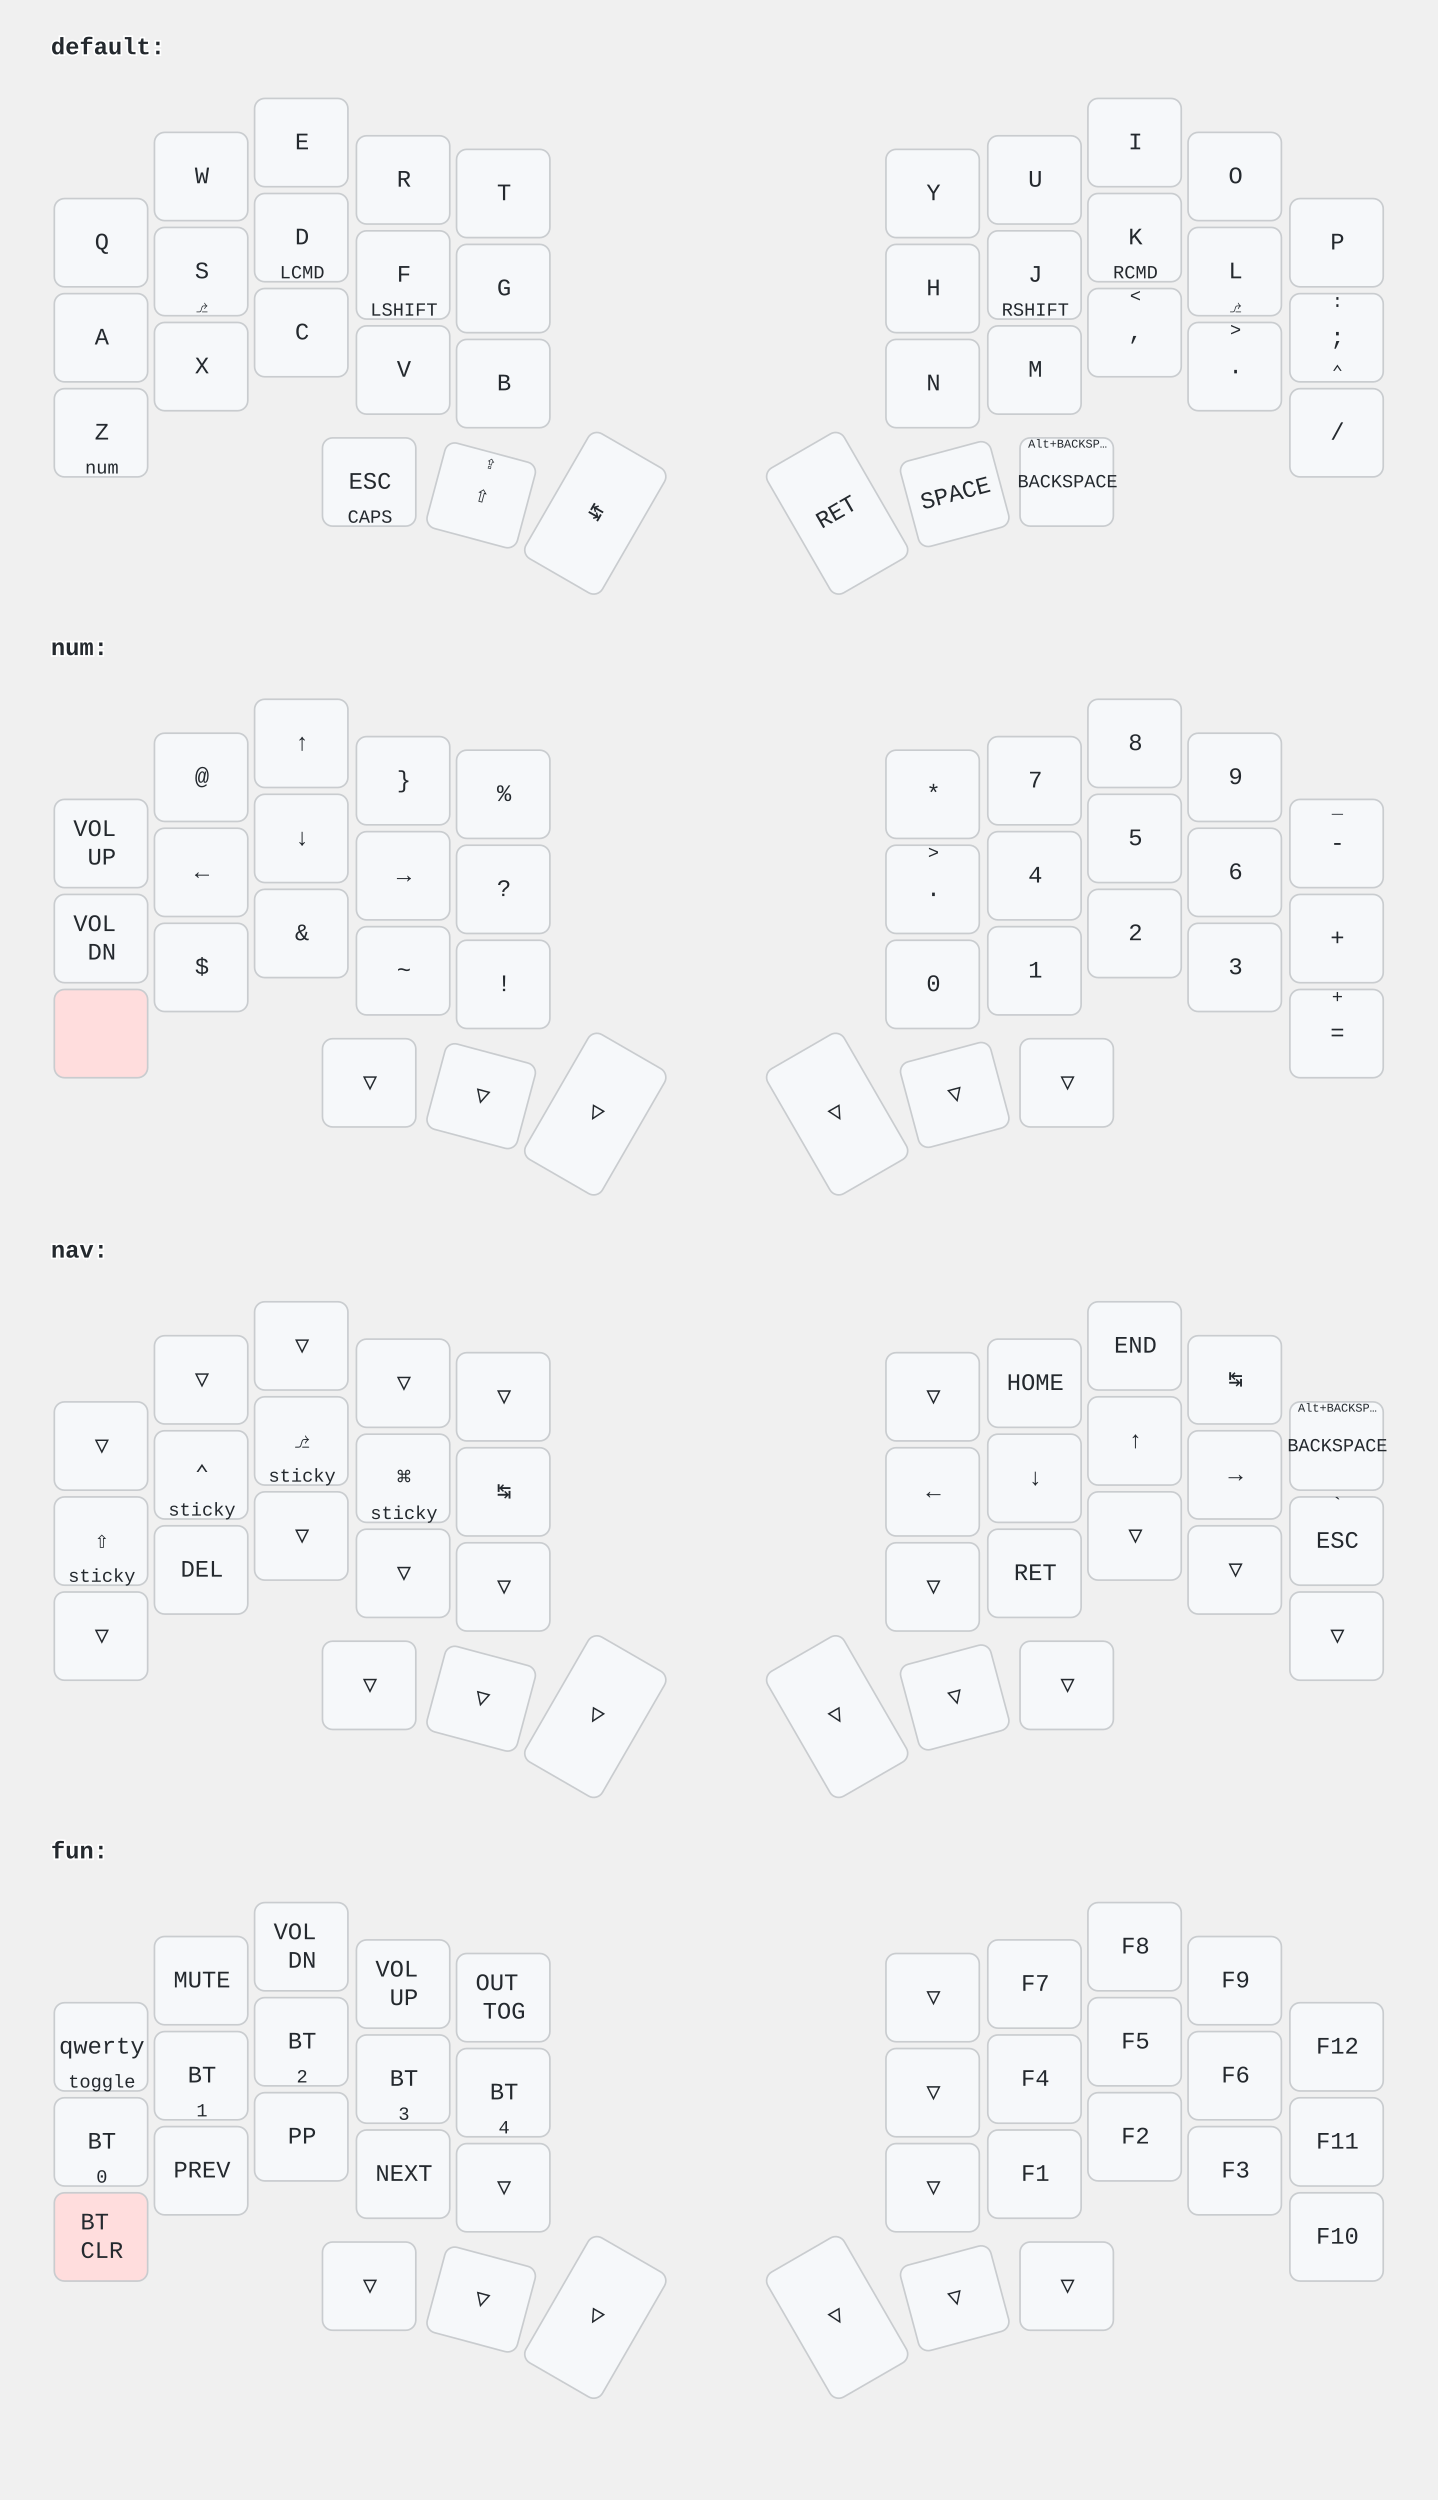
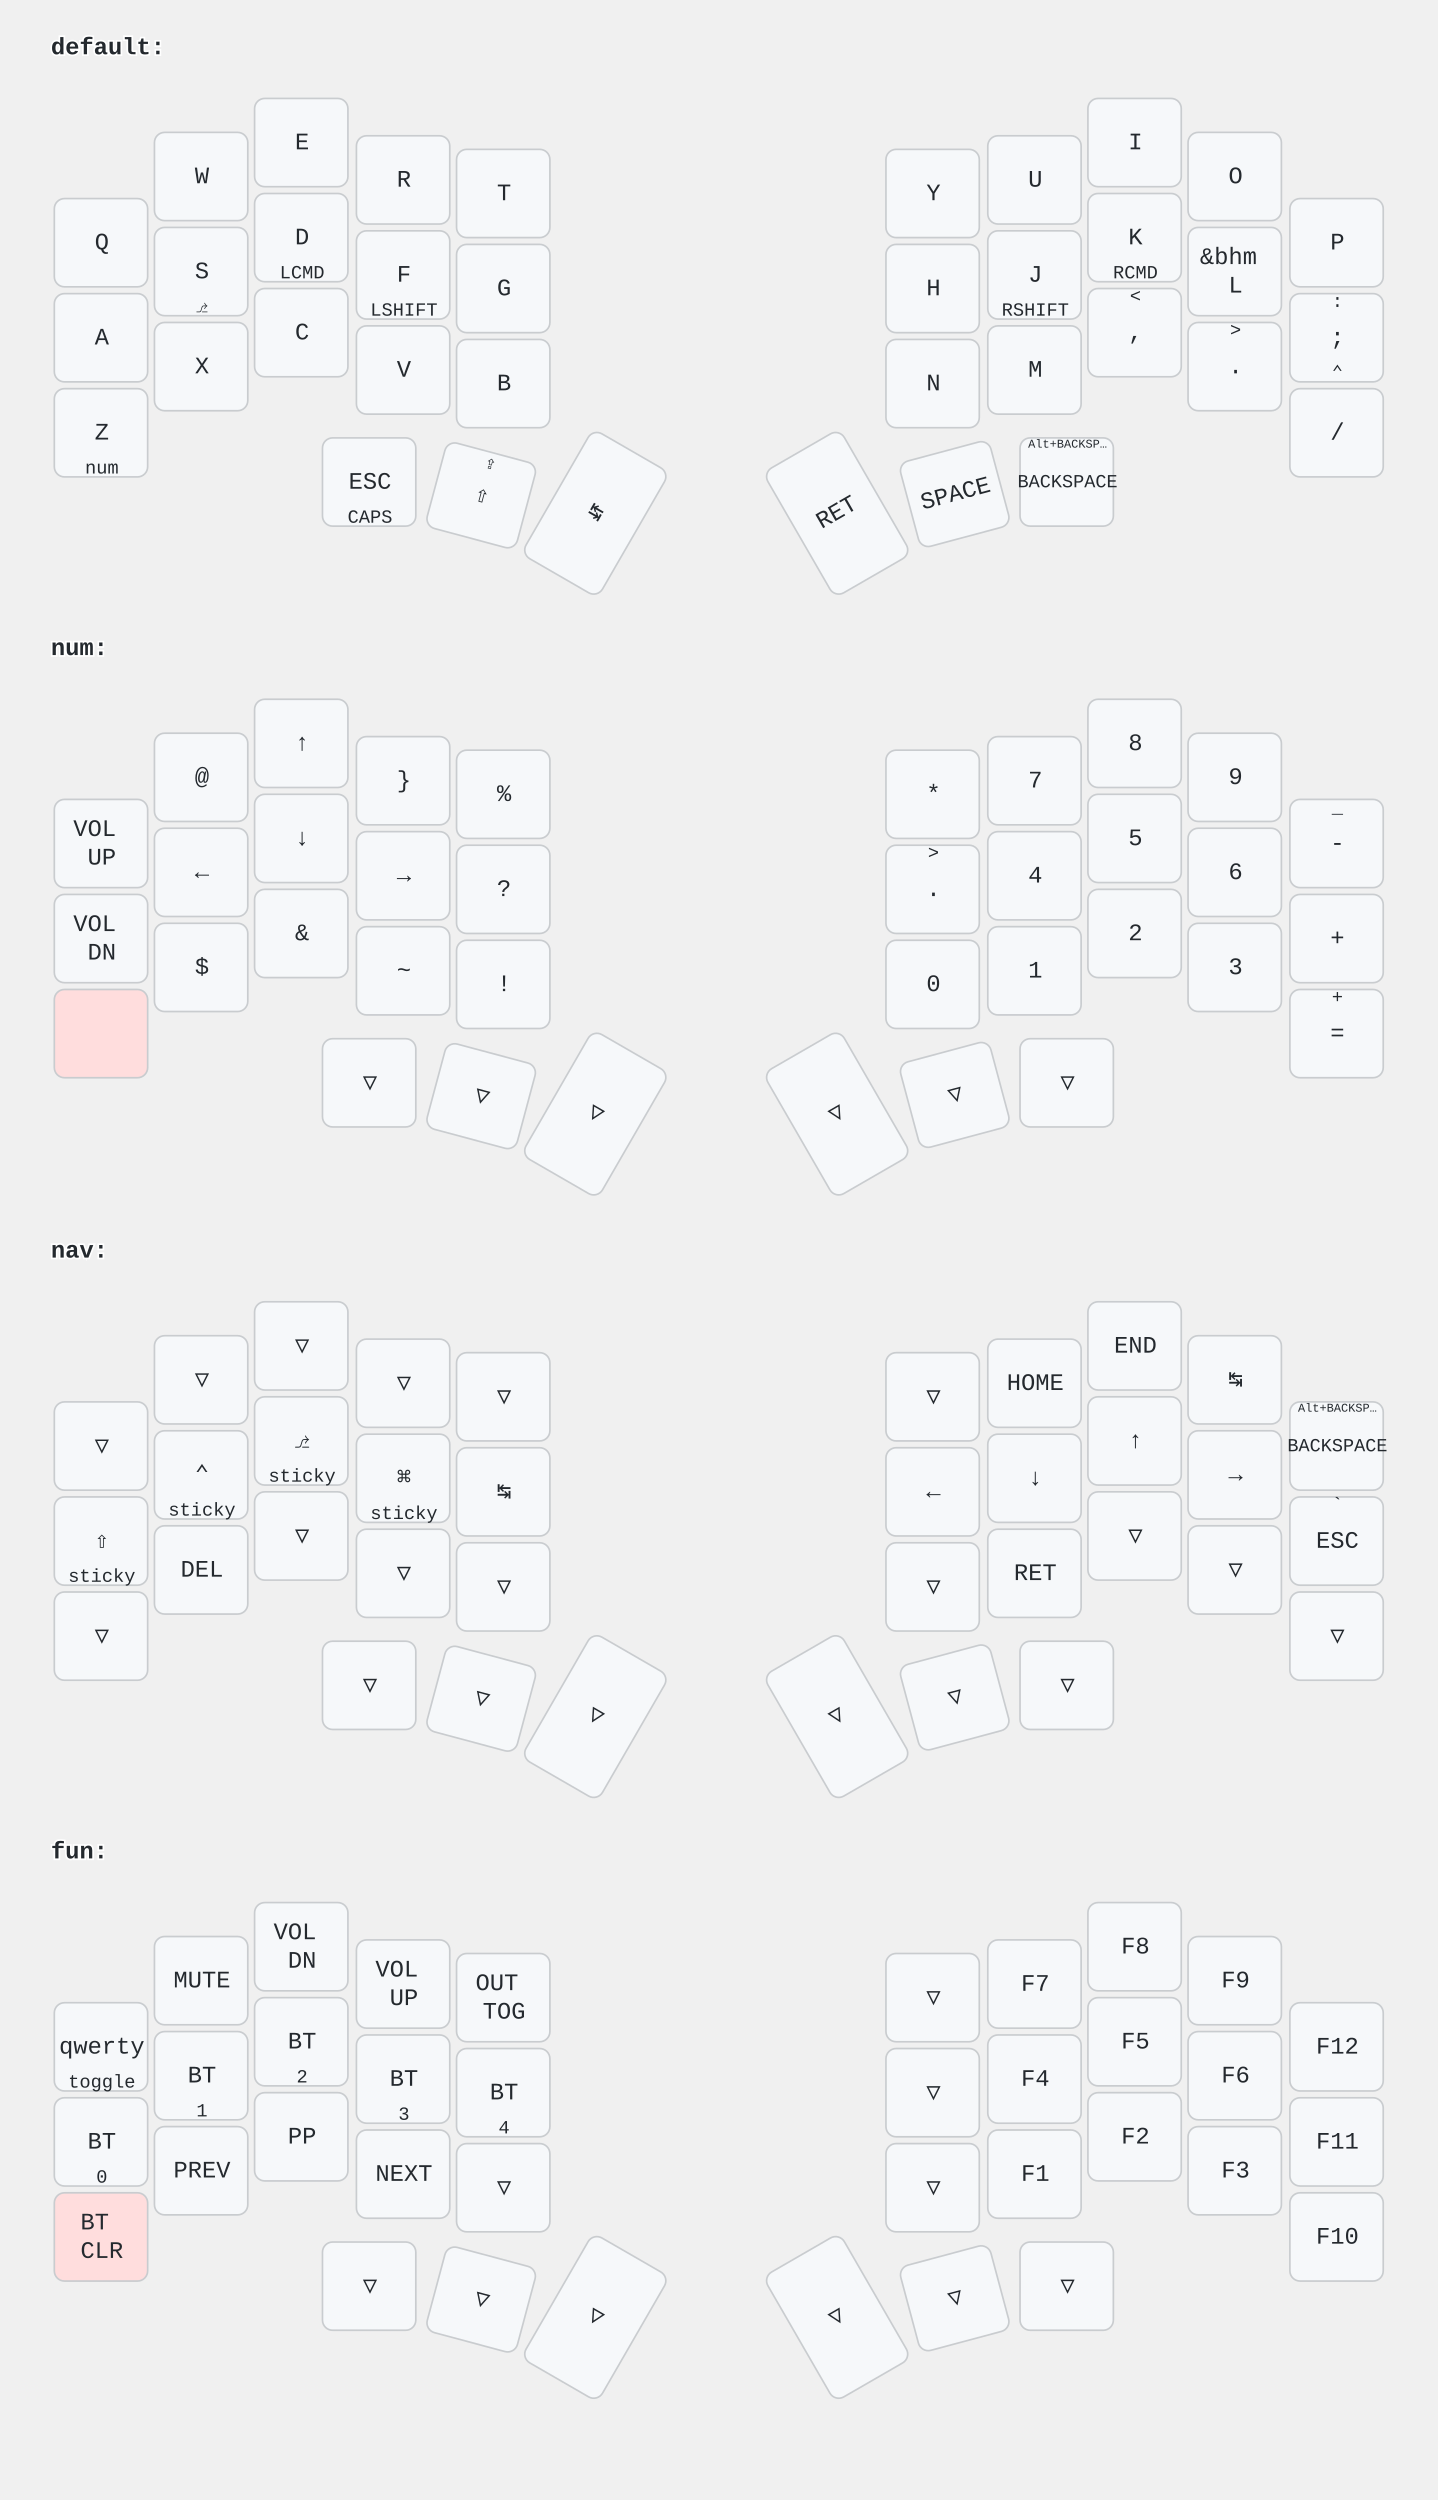
<svg xmlns="http://www.w3.org/2000/svg" width="847" height="1473" viewBox="0 0 847 1473" class="keymap">
  <style>/* font and background color specifications */
svg {
    font-family: SFMono-Regular,Consolas,Liberation Mono,Menlo,monospace;
    font-size: 14px;
    font-kerning: normal;
    text-rendering: optimizeLegibility;
    fill: #24292e;
}

/* default key styling */
rect {
    fill: #f6f8fa;
    stroke: #c9cccf;
    stroke-width: 1;
}

/* color accent for combo boxes */
rect.combo {
    fill: #cdf;
}

/* color accent for held keys */
rect.held, rect.combo.held {
    fill: #fdd;
}

/* color accent for ghost (optional) keys */
rect.ghost, rect.combo.ghost {
    fill: #ddd;
}

text {
    text-anchor: middle;
    dominant-baseline: middle;
}

/* styling for layer labels */
text.label {
    font-weight: bold;
    text-anchor: start;
    stroke: white;
    stroke-width: 2;
    paint-order: stroke;
}

/* styling for combo tap, and key hold/shifted label text */
text.combo, text.hold, text.shifted {
    font-size: 11px;
}

text.hold {
    text-anchor: middle;
    dominant-baseline: auto;
}

text.shifted {
    text-anchor: middle;
    dominant-baseline: hanging;
}

/* styling for hold/shifted label text in combo box */
text.combo.hold, text.combo.shifted {
    font-size: 8px;
}

/* styling for combo dendrons */
path {
    stroke-width: 1;
    stroke: gray;
    fill: none;
}
</style>
  <g transform="translate(30, 0)" class="layer-default">
    <text x="0" y="28" class="label" id="default">default:</text>
    <g transform="translate(0, 56)">
      <g transform="translate(30, 87)" class="key keypos-0">
        <rect rx="6" ry="6" x="-28" y="-26" width="55" height="52" class="key" />
        <text x="0" y="0" class="key tap">Q</text>
      </g>
      <g transform="translate(89, 48)" class="key keypos-1">
        <rect rx="6" ry="6" x="-28" y="-26" width="55" height="52" class="key" />
        <text x="0" y="0" class="key tap">W</text>
      </g>
      <g transform="translate(148, 28)" class="key keypos-2">
        <rect rx="6" ry="6" x="-28" y="-26" width="55" height="52" class="key" />
        <text x="0" y="0" class="key tap">E</text>
      </g>
      <g transform="translate(208, 50)" class="key keypos-3">
        <rect rx="6" ry="6" x="-28" y="-26" width="55" height="52" class="key" />
        <text x="0" y="0" class="key tap">R</text>
      </g>
      <g transform="translate(267, 58)" class="key keypos-4">
        <rect rx="6" ry="6" x="-28" y="-26" width="55" height="52" class="key" />
        <text x="0" y="0" class="key tap">T</text>
      </g>
      <g transform="translate(520, 58)" class="key keypos-5">
        <rect rx="6" ry="6" x="-28" y="-26" width="55" height="52" class="key" />
        <text x="0" y="0" class="key tap">Y</text>
      </g>
      <g transform="translate(580, 50)" class="key keypos-6">
        <rect rx="6" ry="6" x="-28" y="-26" width="55" height="52" class="key" />
        <text x="0" y="0" class="key tap">U</text>
      </g>
      <g transform="translate(639, 28)" class="key keypos-7">
        <rect rx="6" ry="6" x="-28" y="-26" width="55" height="52" class="key" />
        <text x="0" y="0" class="key tap">I</text>
      </g>
      <g transform="translate(698, 48)" class="key keypos-8">
        <rect rx="6" ry="6" x="-28" y="-26" width="55" height="52" class="key" />
        <text x="0" y="0" class="key tap">O</text>
      </g>
      <g transform="translate(758, 87)" class="key keypos-9">
        <rect rx="6" ry="6" x="-28" y="-26" width="55" height="52" class="key" />
        <text x="0" y="0" class="key tap">P</text>
      </g>
      <g transform="translate(30, 143)" class="key keypos-10">
        <rect rx="6" ry="6" x="-28" y="-26" width="55" height="52" class="key" />
        <text x="0" y="0" class="key tap">A</text>
      </g>
      <g transform="translate(89, 104)" class="key keypos-11">
        <rect rx="6" ry="6" x="-28" y="-26" width="55" height="52" class="key" />
        <text x="0" y="0" class="key tap">S</text>
        <text x="0" y="24" class="key hold">⎇</text>
      </g>
      <g transform="translate(148, 84)" class="key keypos-12">
        <rect rx="6" ry="6" x="-28" y="-26" width="55" height="52" class="key" />
        <text x="0" y="0" class="key tap">D</text>
        <text x="0" y="24" class="key hold">LCMD</text>
      </g>
      <g transform="translate(208, 106)" class="key keypos-13">
        <rect rx="6" ry="6" x="-28" y="-26" width="55" height="52" class="key" />
        <text x="0" y="0" class="key tap">F</text>
        <text x="0" y="24" class="key hold">LSHIFT</text>
      </g>
      <g transform="translate(267, 114)" class="key keypos-14">
        <rect rx="6" ry="6" x="-28" y="-26" width="55" height="52" class="key" />
        <text x="0" y="0" class="key tap">G</text>
      </g>
      <g transform="translate(520, 114)" class="key keypos-15">
        <rect rx="6" ry="6" x="-28" y="-26" width="55" height="52" class="key" />
        <text x="0" y="0" class="key tap">H</text>
      </g>
      <g transform="translate(580, 106)" class="key keypos-16">
        <rect rx="6" ry="6" x="-28" y="-26" width="55" height="52" class="key" />
        <text x="0" y="0" class="key tap">J</text>
        <text x="0" y="24" class="key hold">RSHIFT</text>
      </g>
      <g transform="translate(639, 84)" class="key keypos-17">
        <rect rx="6" ry="6" x="-28" y="-26" width="55" height="52" class="key" />
        <text x="0" y="0" class="key tap">K</text>
        <text x="0" y="24" class="key hold">RCMD</text>
      </g>
      <g transform="translate(698, 104)" class="key keypos-18">
        <rect rx="6" ry="6" x="-28" y="-26" width="55" height="52" class="key" />
-         <text x="0" y="0" class="key tap">L</text>
-         <text x="0" y="24" class="key hold">⎇</text>
+         <text x="0" y="0" class="key tap">
+           <tspan x="0" dy="-0.6em">&amp;bhm</tspan>
+           <tspan x="0" dy="1.2em">L</tspan>
+         </text>
      </g>
      <g transform="translate(758, 143)" class="key keypos-19">
        <rect rx="6" ry="6" x="-28" y="-26" width="55" height="52" class="key" />
        <text x="0" y="0" class="key tap">;</text>
        <text x="0" y="24" class="key hold">⌃</text>
        <text x="0" y="-24" class="key shifted">:</text>
      </g>
      <g transform="translate(30, 199)" class="key keypos-20">
        <rect rx="6" ry="6" x="-28" y="-26" width="55" height="52" class="key" />
        <text x="0" y="0" class="key tap">Z</text>
        <a href="#num">
          <text x="0" y="24" class="key hold layer-activator">num</text>
        </a>
      </g>
      <g transform="translate(89, 160)" class="key keypos-21">
        <rect rx="6" ry="6" x="-28" y="-26" width="55" height="52" class="key" />
        <text x="0" y="0" class="key tap">X</text>
      </g>
      <g transform="translate(148, 140)" class="key keypos-22">
        <rect rx="6" ry="6" x="-28" y="-26" width="55" height="52" class="key" />
        <text x="0" y="0" class="key tap">C</text>
      </g>
      <g transform="translate(208, 162)" class="key keypos-23">
        <rect rx="6" ry="6" x="-28" y="-26" width="55" height="52" class="key" />
        <text x="0" y="0" class="key tap">V</text>
      </g>
      <g transform="translate(267, 170)" class="key keypos-24">
        <rect rx="6" ry="6" x="-28" y="-26" width="55" height="52" class="key" />
        <text x="0" y="0" class="key tap">B</text>
      </g>
      <g transform="translate(520, 170)" class="key keypos-25">
        <rect rx="6" ry="6" x="-28" y="-26" width="55" height="52" class="key" />
        <text x="0" y="0" class="key tap">N</text>
      </g>
      <g transform="translate(580, 162)" class="key keypos-26">
        <rect rx="6" ry="6" x="-28" y="-26" width="55" height="52" class="key" />
        <text x="0" y="0" class="key tap">M</text>
      </g>
      <g transform="translate(639, 140)" class="key keypos-27">
        <rect rx="6" ry="6" x="-28" y="-26" width="55" height="52" class="key" />
        <text x="0" y="0" class="key tap">,</text>
        <text x="0" y="-24" class="key shifted">&lt;</text>
      </g>
      <g transform="translate(698, 160)" class="key keypos-28">
        <rect rx="6" ry="6" x="-28" y="-26" width="55" height="52" class="key" />
        <text x="0" y="0" class="key tap">.</text>
        <text x="0" y="-24" class="key shifted">&gt;</text>
      </g>
      <g transform="translate(758, 199)" class="key keypos-29">
        <rect rx="6" ry="6" x="-28" y="-26" width="55" height="52" class="key" />
        <text x="0" y="0" class="key tap">/</text>
      </g>
      <g transform="translate(188, 228)" class="key keypos-30">
        <rect rx="6" ry="6" x="-28" y="-26" width="55" height="52" class="key" />
        <text x="0" y="0" class="key tap">ESC</text>
        <text x="0" y="24" class="key hold">CAPS</text>
      </g>
      <g transform="translate(254, 236) rotate(15.0)" class="key keypos-31">
        <rect rx="6" ry="6" x="-28" y="-26" width="55" height="52" class="key" />
        <text x="0" y="0" class="key tap">⇧</text>
        <text x="0" y="-24" class="key shifted">⇪</text>
      </g>
      <g transform="translate(321, 246) rotate(30.0)" class="key keypos-32">
        <rect rx="6" ry="6" x="-26" y="-42" width="52" height="85" class="key" />
        <text x="0" y="0" class="key tap">↹</text>
      </g>
      <g transform="translate(463, 246) rotate(-30.0)" class="key keypos-33">
        <rect rx="6" ry="6" x="-26" y="-42" width="52" height="85" class="key" />
        <text x="0" y="0" class="key tap">RET</text>
      </g>
      <g transform="translate(533, 235) rotate(-15.0)" class="key keypos-34">
        <rect rx="6" ry="6" x="-28" y="-26" width="55" height="52" class="key" />
        <text x="0" y="0" class="key tap">SPACE</text>
      </g>
      <g transform="translate(599, 228)" class="key keypos-35">
        <rect rx="6" ry="6" x="-28" y="-26" width="55" height="52" class="key" />
        <text x="0" y="0" class="key tap">
          <tspan style="font-size: 78%">BACKSPACE</tspan>
        </text>
        <text x="0" y="-24" class="key shifted">
          <tspan style="font-size: 64%">Alt+BACKSP…</tspan>
        </text>
      </g>
    </g>
  </g>
  <g transform="translate(30, 354)" class="layer-num">
    <text x="0" y="28" class="label" id="num">num:</text>
    <g transform="translate(0, 56)">
      <g transform="translate(30, 87)" class="key keypos-0">
        <rect rx="6" ry="6" x="-28" y="-26" width="55" height="52" class="key" />
        <text x="0" y="0" class="key tap">
          <tspan x="0" dy="-0.6em">VOL</tspan>
          <tspan x="0" dy="1.2em">UP</tspan>
        </text>
      </g>
      <g transform="translate(89, 48)" class="key keypos-1">
        <rect rx="6" ry="6" x="-28" y="-26" width="55" height="52" class="key" />
        <text x="0" y="0" class="key tap">@</text>
      </g>
      <g transform="translate(148, 28)" class="key keypos-2">
        <rect rx="6" ry="6" x="-28" y="-26" width="55" height="52" class="key" />
        <text x="0" y="0" class="key tap">↑</text>
      </g>
      <g transform="translate(208, 50)" class="key keypos-3">
        <rect rx="6" ry="6" x="-28" y="-26" width="55" height="52" class="key" />
        <text x="0" y="0" class="key tap">}</text>
      </g>
      <g transform="translate(267, 58)" class="key keypos-4">
        <rect rx="6" ry="6" x="-28" y="-26" width="55" height="52" class="key" />
        <text x="0" y="0" class="key tap">%</text>
      </g>
      <g transform="translate(520, 58)" class="key keypos-5">
        <rect rx="6" ry="6" x="-28" y="-26" width="55" height="52" class="key" />
        <text x="0" y="0" class="key tap">*</text>
      </g>
      <g transform="translate(580, 50)" class="key keypos-6">
        <rect rx="6" ry="6" x="-28" y="-26" width="55" height="52" class="key" />
        <text x="0" y="0" class="key tap">7</text>
      </g>
      <g transform="translate(639, 28)" class="key keypos-7">
        <rect rx="6" ry="6" x="-28" y="-26" width="55" height="52" class="key" />
        <text x="0" y="0" class="key tap">8</text>
      </g>
      <g transform="translate(698, 48)" class="key keypos-8">
        <rect rx="6" ry="6" x="-28" y="-26" width="55" height="52" class="key" />
        <text x="0" y="0" class="key tap">9</text>
      </g>
      <g transform="translate(758, 87)" class="key keypos-9">
        <rect rx="6" ry="6" x="-28" y="-26" width="55" height="52" class="key" />
        <text x="0" y="0" class="key tap">-</text>
        <text x="0" y="-24" class="key shifted">_</text>
      </g>
      <g transform="translate(30, 143)" class="key keypos-10">
        <rect rx="6" ry="6" x="-28" y="-26" width="55" height="52" class="key" />
        <text x="0" y="0" class="key tap">
          <tspan x="0" dy="-0.6em">VOL</tspan>
          <tspan x="0" dy="1.2em">DN</tspan>
        </text>
      </g>
      <g transform="translate(89, 104)" class="key keypos-11">
        <rect rx="6" ry="6" x="-28" y="-26" width="55" height="52" class="key" />
        <text x="0" y="0" class="key tap">←</text>
      </g>
      <g transform="translate(148, 84)" class="key keypos-12">
        <rect rx="6" ry="6" x="-28" y="-26" width="55" height="52" class="key" />
        <text x="0" y="0" class="key tap">↓</text>
      </g>
      <g transform="translate(208, 106)" class="key keypos-13">
        <rect rx="6" ry="6" x="-28" y="-26" width="55" height="52" class="key" />
        <text x="0" y="0" class="key tap">→</text>
      </g>
      <g transform="translate(267, 114)" class="key keypos-14">
        <rect rx="6" ry="6" x="-28" y="-26" width="55" height="52" class="key" />
        <text x="0" y="0" class="key tap">?</text>
      </g>
      <g transform="translate(520, 114)" class="key keypos-15">
        <rect rx="6" ry="6" x="-28" y="-26" width="55" height="52" class="key" />
        <text x="0" y="0" class="key tap">.</text>
        <text x="0" y="-24" class="key shifted">&gt;</text>
      </g>
      <g transform="translate(580, 106)" class="key keypos-16">
        <rect rx="6" ry="6" x="-28" y="-26" width="55" height="52" class="key" />
        <text x="0" y="0" class="key tap">4</text>
      </g>
      <g transform="translate(639, 84)" class="key keypos-17">
        <rect rx="6" ry="6" x="-28" y="-26" width="55" height="52" class="key" />
        <text x="0" y="0" class="key tap">5</text>
      </g>
      <g transform="translate(698, 104)" class="key keypos-18">
        <rect rx="6" ry="6" x="-28" y="-26" width="55" height="52" class="key" />
        <text x="0" y="0" class="key tap">6</text>
      </g>
      <g transform="translate(758, 143)" class="key keypos-19">
        <rect rx="6" ry="6" x="-28" y="-26" width="55" height="52" class="key" />
        <text x="0" y="0" class="key tap">+</text>
      </g>
      <g transform="translate(30, 199)" class="key held keypos-20">
        <rect rx="6" ry="6" x="-28" y="-26" width="55" height="52" class="key held" />
      </g>
      <g transform="translate(89, 160)" class="key keypos-21">
        <rect rx="6" ry="6" x="-28" y="-26" width="55" height="52" class="key" />
        <text x="0" y="0" class="key tap">$</text>
      </g>
      <g transform="translate(148, 140)" class="key keypos-22">
        <rect rx="6" ry="6" x="-28" y="-26" width="55" height="52" class="key" />
        <text x="0" y="0" class="key tap">&amp;</text>
      </g>
      <g transform="translate(208, 162)" class="key keypos-23">
        <rect rx="6" ry="6" x="-28" y="-26" width="55" height="52" class="key" />
        <text x="0" y="0" class="key tap">~</text>
      </g>
      <g transform="translate(267, 170)" class="key keypos-24">
        <rect rx="6" ry="6" x="-28" y="-26" width="55" height="52" class="key" />
        <text x="0" y="0" class="key tap">!</text>
      </g>
      <g transform="translate(520, 170)" class="key keypos-25">
        <rect rx="6" ry="6" x="-28" y="-26" width="55" height="52" class="key" />
        <text x="0" y="0" class="key tap">0</text>
      </g>
      <g transform="translate(580, 162)" class="key keypos-26">
        <rect rx="6" ry="6" x="-28" y="-26" width="55" height="52" class="key" />
        <text x="0" y="0" class="key tap">1</text>
      </g>
      <g transform="translate(639, 140)" class="key keypos-27">
        <rect rx="6" ry="6" x="-28" y="-26" width="55" height="52" class="key" />
        <text x="0" y="0" class="key tap">2</text>
      </g>
      <g transform="translate(698, 160)" class="key keypos-28">
        <rect rx="6" ry="6" x="-28" y="-26" width="55" height="52" class="key" />
        <text x="0" y="0" class="key tap">3</text>
      </g>
      <g transform="translate(758, 199)" class="key keypos-29">
        <rect rx="6" ry="6" x="-28" y="-26" width="55" height="52" class="key" />
        <text x="0" y="0" class="key tap">=</text>
        <text x="0" y="-24" class="key shifted">+</text>
      </g>
      <g transform="translate(188, 228)" class="key trans keypos-30">
        <rect rx="6" ry="6" x="-28" y="-26" width="55" height="52" class="key trans" />
        <text x="0" y="0" class="key trans tap">▽</text>
      </g>
      <g transform="translate(254, 236) rotate(15.0)" class="key trans keypos-31">
        <rect rx="6" ry="6" x="-28" y="-26" width="55" height="52" class="key trans" />
        <text x="0" y="0" class="key trans tap">▽</text>
      </g>
      <g transform="translate(321, 246) rotate(30.0)" class="key trans keypos-32">
        <rect rx="6" ry="6" x="-26" y="-42" width="52" height="85" class="key trans" />
        <text x="0" y="0" class="key trans tap">▽</text>
      </g>
      <g transform="translate(463, 246) rotate(-30.0)" class="key trans keypos-33">
        <rect rx="6" ry="6" x="-26" y="-42" width="52" height="85" class="key trans" />
        <text x="0" y="0" class="key trans tap">▽</text>
      </g>
      <g transform="translate(533, 235) rotate(-15.0)" class="key trans keypos-34">
        <rect rx="6" ry="6" x="-28" y="-26" width="55" height="52" class="key trans" />
        <text x="0" y="0" class="key trans tap">▽</text>
      </g>
      <g transform="translate(599, 228)" class="key trans keypos-35">
        <rect rx="6" ry="6" x="-28" y="-26" width="55" height="52" class="key trans" />
        <text x="0" y="0" class="key trans tap">▽</text>
      </g>
    </g>
  </g>
  <g transform="translate(30, 709)" class="layer-nav">
    <text x="0" y="28" class="label" id="nav">nav:</text>
    <g transform="translate(0, 56)">
      <g transform="translate(30, 87)" class="key trans keypos-0">
        <rect rx="6" ry="6" x="-28" y="-26" width="55" height="52" class="key trans" />
        <text x="0" y="0" class="key trans tap">▽</text>
      </g>
      <g transform="translate(89, 48)" class="key trans keypos-1">
        <rect rx="6" ry="6" x="-28" y="-26" width="55" height="52" class="key trans" />
        <text x="0" y="0" class="key trans tap">▽</text>
      </g>
      <g transform="translate(148, 28)" class="key trans keypos-2">
        <rect rx="6" ry="6" x="-28" y="-26" width="55" height="52" class="key trans" />
        <text x="0" y="0" class="key trans tap">▽</text>
      </g>
      <g transform="translate(208, 50)" class="key trans keypos-3">
        <rect rx="6" ry="6" x="-28" y="-26" width="55" height="52" class="key trans" />
        <text x="0" y="0" class="key trans tap">▽</text>
      </g>
      <g transform="translate(267, 58)" class="key trans keypos-4">
        <rect rx="6" ry="6" x="-28" y="-26" width="55" height="52" class="key trans" />
        <text x="0" y="0" class="key trans tap">▽</text>
      </g>
      <g transform="translate(520, 58)" class="key trans keypos-5">
        <rect rx="6" ry="6" x="-28" y="-26" width="55" height="52" class="key trans" />
        <text x="0" y="0" class="key trans tap">▽</text>
      </g>
      <g transform="translate(580, 50)" class="key keypos-6">
        <rect rx="6" ry="6" x="-28" y="-26" width="55" height="52" class="key" />
        <text x="0" y="0" class="key tap">HOME</text>
      </g>
      <g transform="translate(639, 28)" class="key keypos-7">
        <rect rx="6" ry="6" x="-28" y="-26" width="55" height="52" class="key" />
        <text x="0" y="0" class="key tap">END</text>
      </g>
      <g transform="translate(698, 48)" class="key keypos-8">
        <rect rx="6" ry="6" x="-28" y="-26" width="55" height="52" class="key" />
        <text x="0" y="0" class="key tap">↹</text>
      </g>
      <g transform="translate(758, 87)" class="key keypos-9">
        <rect rx="6" ry="6" x="-28" y="-26" width="55" height="52" class="key" />
        <text x="0" y="0" class="key tap">
          <tspan style="font-size: 78%">BACKSPACE</tspan>
        </text>
        <text x="0" y="-24" class="key shifted">
          <tspan style="font-size: 64%">Alt+BACKSP…</tspan>
        </text>
      </g>
      <g transform="translate(30, 143)" class="key keypos-10">
        <rect rx="6" ry="6" x="-28" y="-26" width="55" height="52" class="key" />
        <text x="0" y="0" class="key tap">⇧</text>
        <text x="0" y="24" class="key hold">sticky</text>
      </g>
      <g transform="translate(89, 104)" class="key keypos-11">
        <rect rx="6" ry="6" x="-28" y="-26" width="55" height="52" class="key" />
        <text x="0" y="0" class="key tap">⌃</text>
        <text x="0" y="24" class="key hold">sticky</text>
      </g>
      <g transform="translate(148, 84)" class="key keypos-12">
        <rect rx="6" ry="6" x="-28" y="-26" width="55" height="52" class="key" />
        <text x="0" y="0" class="key tap">⎇</text>
        <text x="0" y="24" class="key hold">sticky</text>
      </g>
      <g transform="translate(208, 106)" class="key keypos-13">
        <rect rx="6" ry="6" x="-28" y="-26" width="55" height="52" class="key" />
        <text x="0" y="0" class="key tap">⌘</text>
        <text x="0" y="24" class="key hold">sticky</text>
      </g>
      <g transform="translate(267, 114)" class="key keypos-14">
        <rect rx="6" ry="6" x="-28" y="-26" width="55" height="52" class="key" />
        <text x="0" y="0" class="key tap">↹</text>
      </g>
      <g transform="translate(520, 114)" class="key keypos-15">
        <rect rx="6" ry="6" x="-28" y="-26" width="55" height="52" class="key" />
        <text x="0" y="0" class="key tap">←</text>
      </g>
      <g transform="translate(580, 106)" class="key keypos-16">
        <rect rx="6" ry="6" x="-28" y="-26" width="55" height="52" class="key" />
        <text x="0" y="0" class="key tap">↓</text>
      </g>
      <g transform="translate(639, 84)" class="key keypos-17">
        <rect rx="6" ry="6" x="-28" y="-26" width="55" height="52" class="key" />
        <text x="0" y="0" class="key tap">↑</text>
      </g>
      <g transform="translate(698, 104)" class="key keypos-18">
        <rect rx="6" ry="6" x="-28" y="-26" width="55" height="52" class="key" />
        <text x="0" y="0" class="key tap">→</text>
      </g>
      <g transform="translate(758, 143)" class="key keypos-19">
        <rect rx="6" ry="6" x="-28" y="-26" width="55" height="52" class="key" />
        <text x="0" y="0" class="key tap">ESC</text>
        <text x="0" y="-24" class="key shifted">`</text>
      </g>
      <g transform="translate(30, 199)" class="key trans keypos-20">
        <rect rx="6" ry="6" x="-28" y="-26" width="55" height="52" class="key trans" />
        <text x="0" y="0" class="key trans tap">▽</text>
      </g>
      <g transform="translate(89, 160)" class="key keypos-21">
        <rect rx="6" ry="6" x="-28" y="-26" width="55" height="52" class="key" />
        <text x="0" y="0" class="key tap">DEL</text>
      </g>
      <g transform="translate(148, 140)" class="key trans keypos-22">
        <rect rx="6" ry="6" x="-28" y="-26" width="55" height="52" class="key trans" />
        <text x="0" y="0" class="key trans tap">▽</text>
      </g>
      <g transform="translate(208, 162)" class="key trans keypos-23">
        <rect rx="6" ry="6" x="-28" y="-26" width="55" height="52" class="key trans" />
        <text x="0" y="0" class="key trans tap">▽</text>
      </g>
      <g transform="translate(267, 170)" class="key trans keypos-24">
        <rect rx="6" ry="6" x="-28" y="-26" width="55" height="52" class="key trans" />
        <text x="0" y="0" class="key trans tap">▽</text>
      </g>
      <g transform="translate(520, 170)" class="key trans keypos-25">
        <rect rx="6" ry="6" x="-28" y="-26" width="55" height="52" class="key trans" />
        <text x="0" y="0" class="key trans tap">▽</text>
      </g>
      <g transform="translate(580, 162)" class="key keypos-26">
        <rect rx="6" ry="6" x="-28" y="-26" width="55" height="52" class="key" />
        <text x="0" y="0" class="key tap">RET</text>
      </g>
      <g transform="translate(639, 140)" class="key trans keypos-27">
        <rect rx="6" ry="6" x="-28" y="-26" width="55" height="52" class="key trans" />
        <text x="0" y="0" class="key trans tap">▽</text>
      </g>
      <g transform="translate(698, 160)" class="key trans keypos-28">
        <rect rx="6" ry="6" x="-28" y="-26" width="55" height="52" class="key trans" />
        <text x="0" y="0" class="key trans tap">▽</text>
      </g>
      <g transform="translate(758, 199)" class="key trans keypos-29">
        <rect rx="6" ry="6" x="-28" y="-26" width="55" height="52" class="key trans" />
        <text x="0" y="0" class="key trans tap">▽</text>
      </g>
      <g transform="translate(188, 228)" class="key trans keypos-30">
        <rect rx="6" ry="6" x="-28" y="-26" width="55" height="52" class="key trans" />
        <text x="0" y="0" class="key trans tap">▽</text>
      </g>
      <g transform="translate(254, 236) rotate(15.0)" class="key trans keypos-31">
        <rect rx="6" ry="6" x="-28" y="-26" width="55" height="52" class="key trans" />
        <text x="0" y="0" class="key trans tap">▽</text>
      </g>
      <g transform="translate(321, 246) rotate(30.0)" class="key trans keypos-32">
        <rect rx="6" ry="6" x="-26" y="-42" width="52" height="85" class="key trans" />
        <text x="0" y="0" class="key trans tap">▽</text>
      </g>
      <g transform="translate(463, 246) rotate(-30.0)" class="key trans keypos-33">
        <rect rx="6" ry="6" x="-26" y="-42" width="52" height="85" class="key trans" />
        <text x="0" y="0" class="key trans tap">▽</text>
      </g>
      <g transform="translate(533, 235) rotate(-15.0)" class="key trans keypos-34">
        <rect rx="6" ry="6" x="-28" y="-26" width="55" height="52" class="key trans" />
        <text x="0" y="0" class="key trans tap">▽</text>
      </g>
      <g transform="translate(599, 228)" class="key trans keypos-35">
        <rect rx="6" ry="6" x="-28" y="-26" width="55" height="52" class="key trans" />
        <text x="0" y="0" class="key trans tap">▽</text>
      </g>
    </g>
  </g>
  <g transform="translate(30, 1063)" class="layer-fun">
    <text x="0" y="28" class="label" id="fun">fun:</text>
    <g transform="translate(0, 56)">
      <g transform="translate(30, 87)" class="key keypos-0">
        <rect rx="6" ry="6" x="-28" y="-26" width="55" height="52" class="key" />
        <text x="0" y="0" class="key tap">qwerty</text>
        <text x="0" y="24" class="key hold">toggle</text>
      </g>
      <g transform="translate(89, 48)" class="key keypos-1">
        <rect rx="6" ry="6" x="-28" y="-26" width="55" height="52" class="key" />
        <text x="0" y="0" class="key tap">MUTE</text>
      </g>
      <g transform="translate(148, 28)" class="key keypos-2">
        <rect rx="6" ry="6" x="-28" y="-26" width="55" height="52" class="key" />
        <text x="0" y="0" class="key tap">
          <tspan x="0" dy="-0.6em">VOL</tspan>
          <tspan x="0" dy="1.2em">DN</tspan>
        </text>
      </g>
      <g transform="translate(208, 50)" class="key keypos-3">
        <rect rx="6" ry="6" x="-28" y="-26" width="55" height="52" class="key" />
        <text x="0" y="0" class="key tap">
          <tspan x="0" dy="-0.6em">VOL</tspan>
          <tspan x="0" dy="1.2em">UP</tspan>
        </text>
      </g>
      <g transform="translate(267, 58)" class="key keypos-4">
        <rect rx="6" ry="6" x="-28" y="-26" width="55" height="52" class="key" />
        <text x="0" y="0" class="key tap">
          <tspan x="0" dy="-0.6em">OUT</tspan>
          <tspan x="0" dy="1.2em">TOG</tspan>
        </text>
      </g>
      <g transform="translate(520, 58)" class="key trans keypos-5">
        <rect rx="6" ry="6" x="-28" y="-26" width="55" height="52" class="key trans" />
        <text x="0" y="0" class="key trans tap">▽</text>
      </g>
      <g transform="translate(580, 50)" class="key keypos-6">
        <rect rx="6" ry="6" x="-28" y="-26" width="55" height="52" class="key" />
        <text x="0" y="0" class="key tap">F7</text>
      </g>
      <g transform="translate(639, 28)" class="key keypos-7">
        <rect rx="6" ry="6" x="-28" y="-26" width="55" height="52" class="key" />
        <text x="0" y="0" class="key tap">F8</text>
      </g>
      <g transform="translate(698, 48)" class="key keypos-8">
        <rect rx="6" ry="6" x="-28" y="-26" width="55" height="52" class="key" />
        <text x="0" y="0" class="key tap">F9</text>
      </g>
      <g transform="translate(758, 87)" class="key keypos-9">
        <rect rx="6" ry="6" x="-28" y="-26" width="55" height="52" class="key" />
        <text x="0" y="0" class="key tap">F12</text>
      </g>
      <g transform="translate(30, 143)" class="key keypos-10">
        <rect rx="6" ry="6" x="-28" y="-26" width="55" height="52" class="key" />
        <text x="0" y="0" class="key tap">BT</text>
        <text x="0" y="24" class="key hold">0</text>
      </g>
      <g transform="translate(89, 104)" class="key keypos-11">
        <rect rx="6" ry="6" x="-28" y="-26" width="55" height="52" class="key" />
        <text x="0" y="0" class="key tap">BT</text>
        <text x="0" y="24" class="key hold">1</text>
      </g>
      <g transform="translate(148, 84)" class="key keypos-12">
        <rect rx="6" ry="6" x="-28" y="-26" width="55" height="52" class="key" />
        <text x="0" y="0" class="key tap">BT</text>
        <text x="0" y="24" class="key hold">2</text>
      </g>
      <g transform="translate(208, 106)" class="key keypos-13">
        <rect rx="6" ry="6" x="-28" y="-26" width="55" height="52" class="key" />
        <text x="0" y="0" class="key tap">BT</text>
        <text x="0" y="24" class="key hold">3</text>
      </g>
      <g transform="translate(267, 114)" class="key keypos-14">
        <rect rx="6" ry="6" x="-28" y="-26" width="55" height="52" class="key" />
        <text x="0" y="0" class="key tap">BT</text>
        <text x="0" y="24" class="key hold">4</text>
      </g>
      <g transform="translate(520, 114)" class="key trans keypos-15">
        <rect rx="6" ry="6" x="-28" y="-26" width="55" height="52" class="key trans" />
        <text x="0" y="0" class="key trans tap">▽</text>
      </g>
      <g transform="translate(580, 106)" class="key keypos-16">
        <rect rx="6" ry="6" x="-28" y="-26" width="55" height="52" class="key" />
        <text x="0" y="0" class="key tap">F4</text>
      </g>
      <g transform="translate(639, 84)" class="key keypos-17">
        <rect rx="6" ry="6" x="-28" y="-26" width="55" height="52" class="key" />
        <text x="0" y="0" class="key tap">F5</text>
      </g>
      <g transform="translate(698, 104)" class="key keypos-18">
        <rect rx="6" ry="6" x="-28" y="-26" width="55" height="52" class="key" />
        <text x="0" y="0" class="key tap">F6</text>
      </g>
      <g transform="translate(758, 143)" class="key keypos-19">
        <rect rx="6" ry="6" x="-28" y="-26" width="55" height="52" class="key" />
        <text x="0" y="0" class="key tap">F11</text>
      </g>
      <g transform="translate(30, 199)" class="key held keypos-20">
        <rect rx="6" ry="6" x="-28" y="-26" width="55" height="52" class="key held" />
        <text x="0" y="0" class="key held tap">
          <tspan x="0" dy="-0.6em">BT</tspan>
          <tspan x="0" dy="1.2em">CLR</tspan>
        </text>
      </g>
      <g transform="translate(89, 160)" class="key keypos-21">
        <rect rx="6" ry="6" x="-28" y="-26" width="55" height="52" class="key" />
        <text x="0" y="0" class="key tap">PREV</text>
      </g>
      <g transform="translate(148, 140)" class="key keypos-22">
        <rect rx="6" ry="6" x="-28" y="-26" width="55" height="52" class="key" />
        <text x="0" y="0" class="key tap">PP</text>
      </g>
      <g transform="translate(208, 162)" class="key keypos-23">
        <rect rx="6" ry="6" x="-28" y="-26" width="55" height="52" class="key" />
        <text x="0" y="0" class="key tap">NEXT</text>
      </g>
      <g transform="translate(267, 170)" class="key trans keypos-24">
        <rect rx="6" ry="6" x="-28" y="-26" width="55" height="52" class="key trans" />
        <text x="0" y="0" class="key trans tap">▽</text>
      </g>
      <g transform="translate(520, 170)" class="key trans keypos-25">
        <rect rx="6" ry="6" x="-28" y="-26" width="55" height="52" class="key trans" />
        <text x="0" y="0" class="key trans tap">▽</text>
      </g>
      <g transform="translate(580, 162)" class="key keypos-26">
        <rect rx="6" ry="6" x="-28" y="-26" width="55" height="52" class="key" />
        <text x="0" y="0" class="key tap">F1</text>
      </g>
      <g transform="translate(639, 140)" class="key keypos-27">
        <rect rx="6" ry="6" x="-28" y="-26" width="55" height="52" class="key" />
        <text x="0" y="0" class="key tap">F2</text>
      </g>
      <g transform="translate(698, 160)" class="key keypos-28">
        <rect rx="6" ry="6" x="-28" y="-26" width="55" height="52" class="key" />
        <text x="0" y="0" class="key tap">F3</text>
      </g>
      <g transform="translate(758, 199)" class="key keypos-29">
        <rect rx="6" ry="6" x="-28" y="-26" width="55" height="52" class="key" />
        <text x="0" y="0" class="key tap">F10</text>
      </g>
      <g transform="translate(188, 228)" class="key trans keypos-30">
        <rect rx="6" ry="6" x="-28" y="-26" width="55" height="52" class="key trans" />
        <text x="0" y="0" class="key trans tap">▽</text>
      </g>
      <g transform="translate(254, 236) rotate(15.0)" class="key trans keypos-31">
        <rect rx="6" ry="6" x="-28" y="-26" width="55" height="52" class="key trans" />
        <text x="0" y="0" class="key trans tap">▽</text>
      </g>
      <g transform="translate(321, 246) rotate(30.0)" class="key trans keypos-32">
        <rect rx="6" ry="6" x="-26" y="-42" width="52" height="85" class="key trans" />
        <text x="0" y="0" class="key trans tap">▽</text>
      </g>
      <g transform="translate(463, 246) rotate(-30.0)" class="key trans keypos-33">
        <rect rx="6" ry="6" x="-26" y="-42" width="52" height="85" class="key trans" />
        <text x="0" y="0" class="key trans tap">▽</text>
      </g>
      <g transform="translate(533, 235) rotate(-15.0)" class="key trans keypos-34">
        <rect rx="6" ry="6" x="-28" y="-26" width="55" height="52" class="key trans" />
        <text x="0" y="0" class="key trans tap">▽</text>
      </g>
      <g transform="translate(599, 228)" class="key trans keypos-35">
        <rect rx="6" ry="6" x="-28" y="-26" width="55" height="52" class="key trans" />
        <text x="0" y="0" class="key trans tap">▽</text>
      </g>
    </g>
  </g>
</svg>
